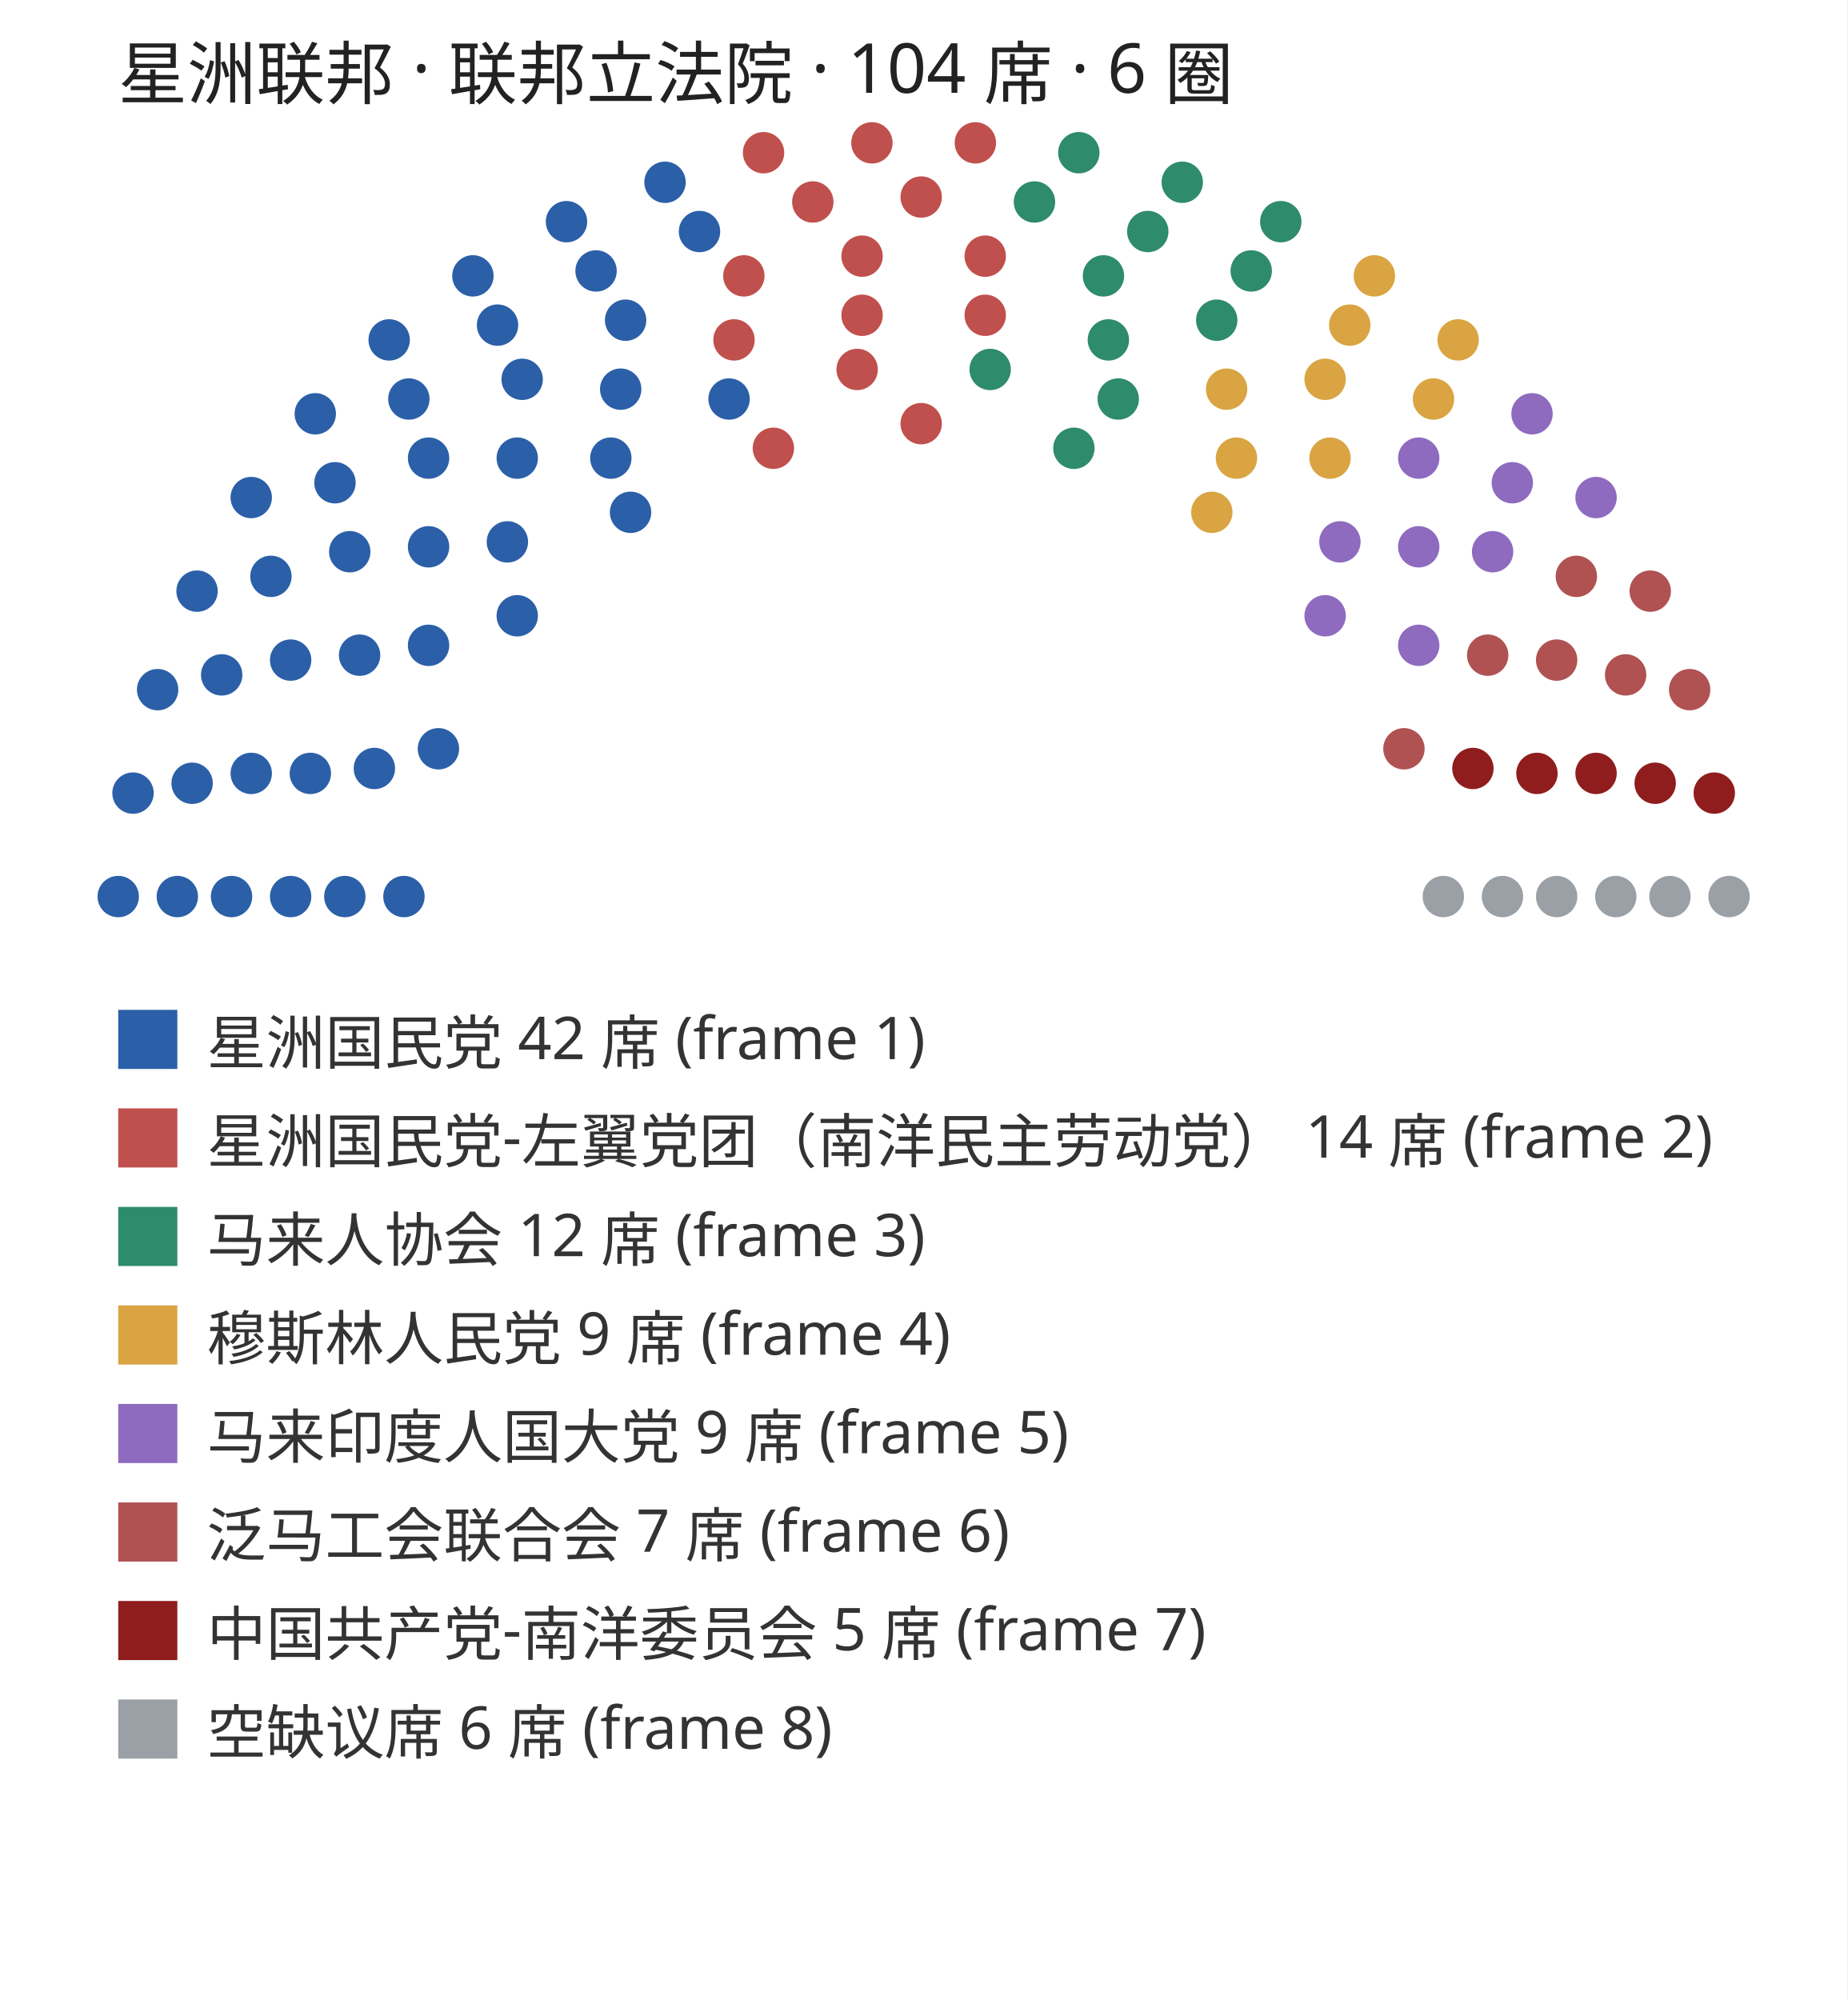
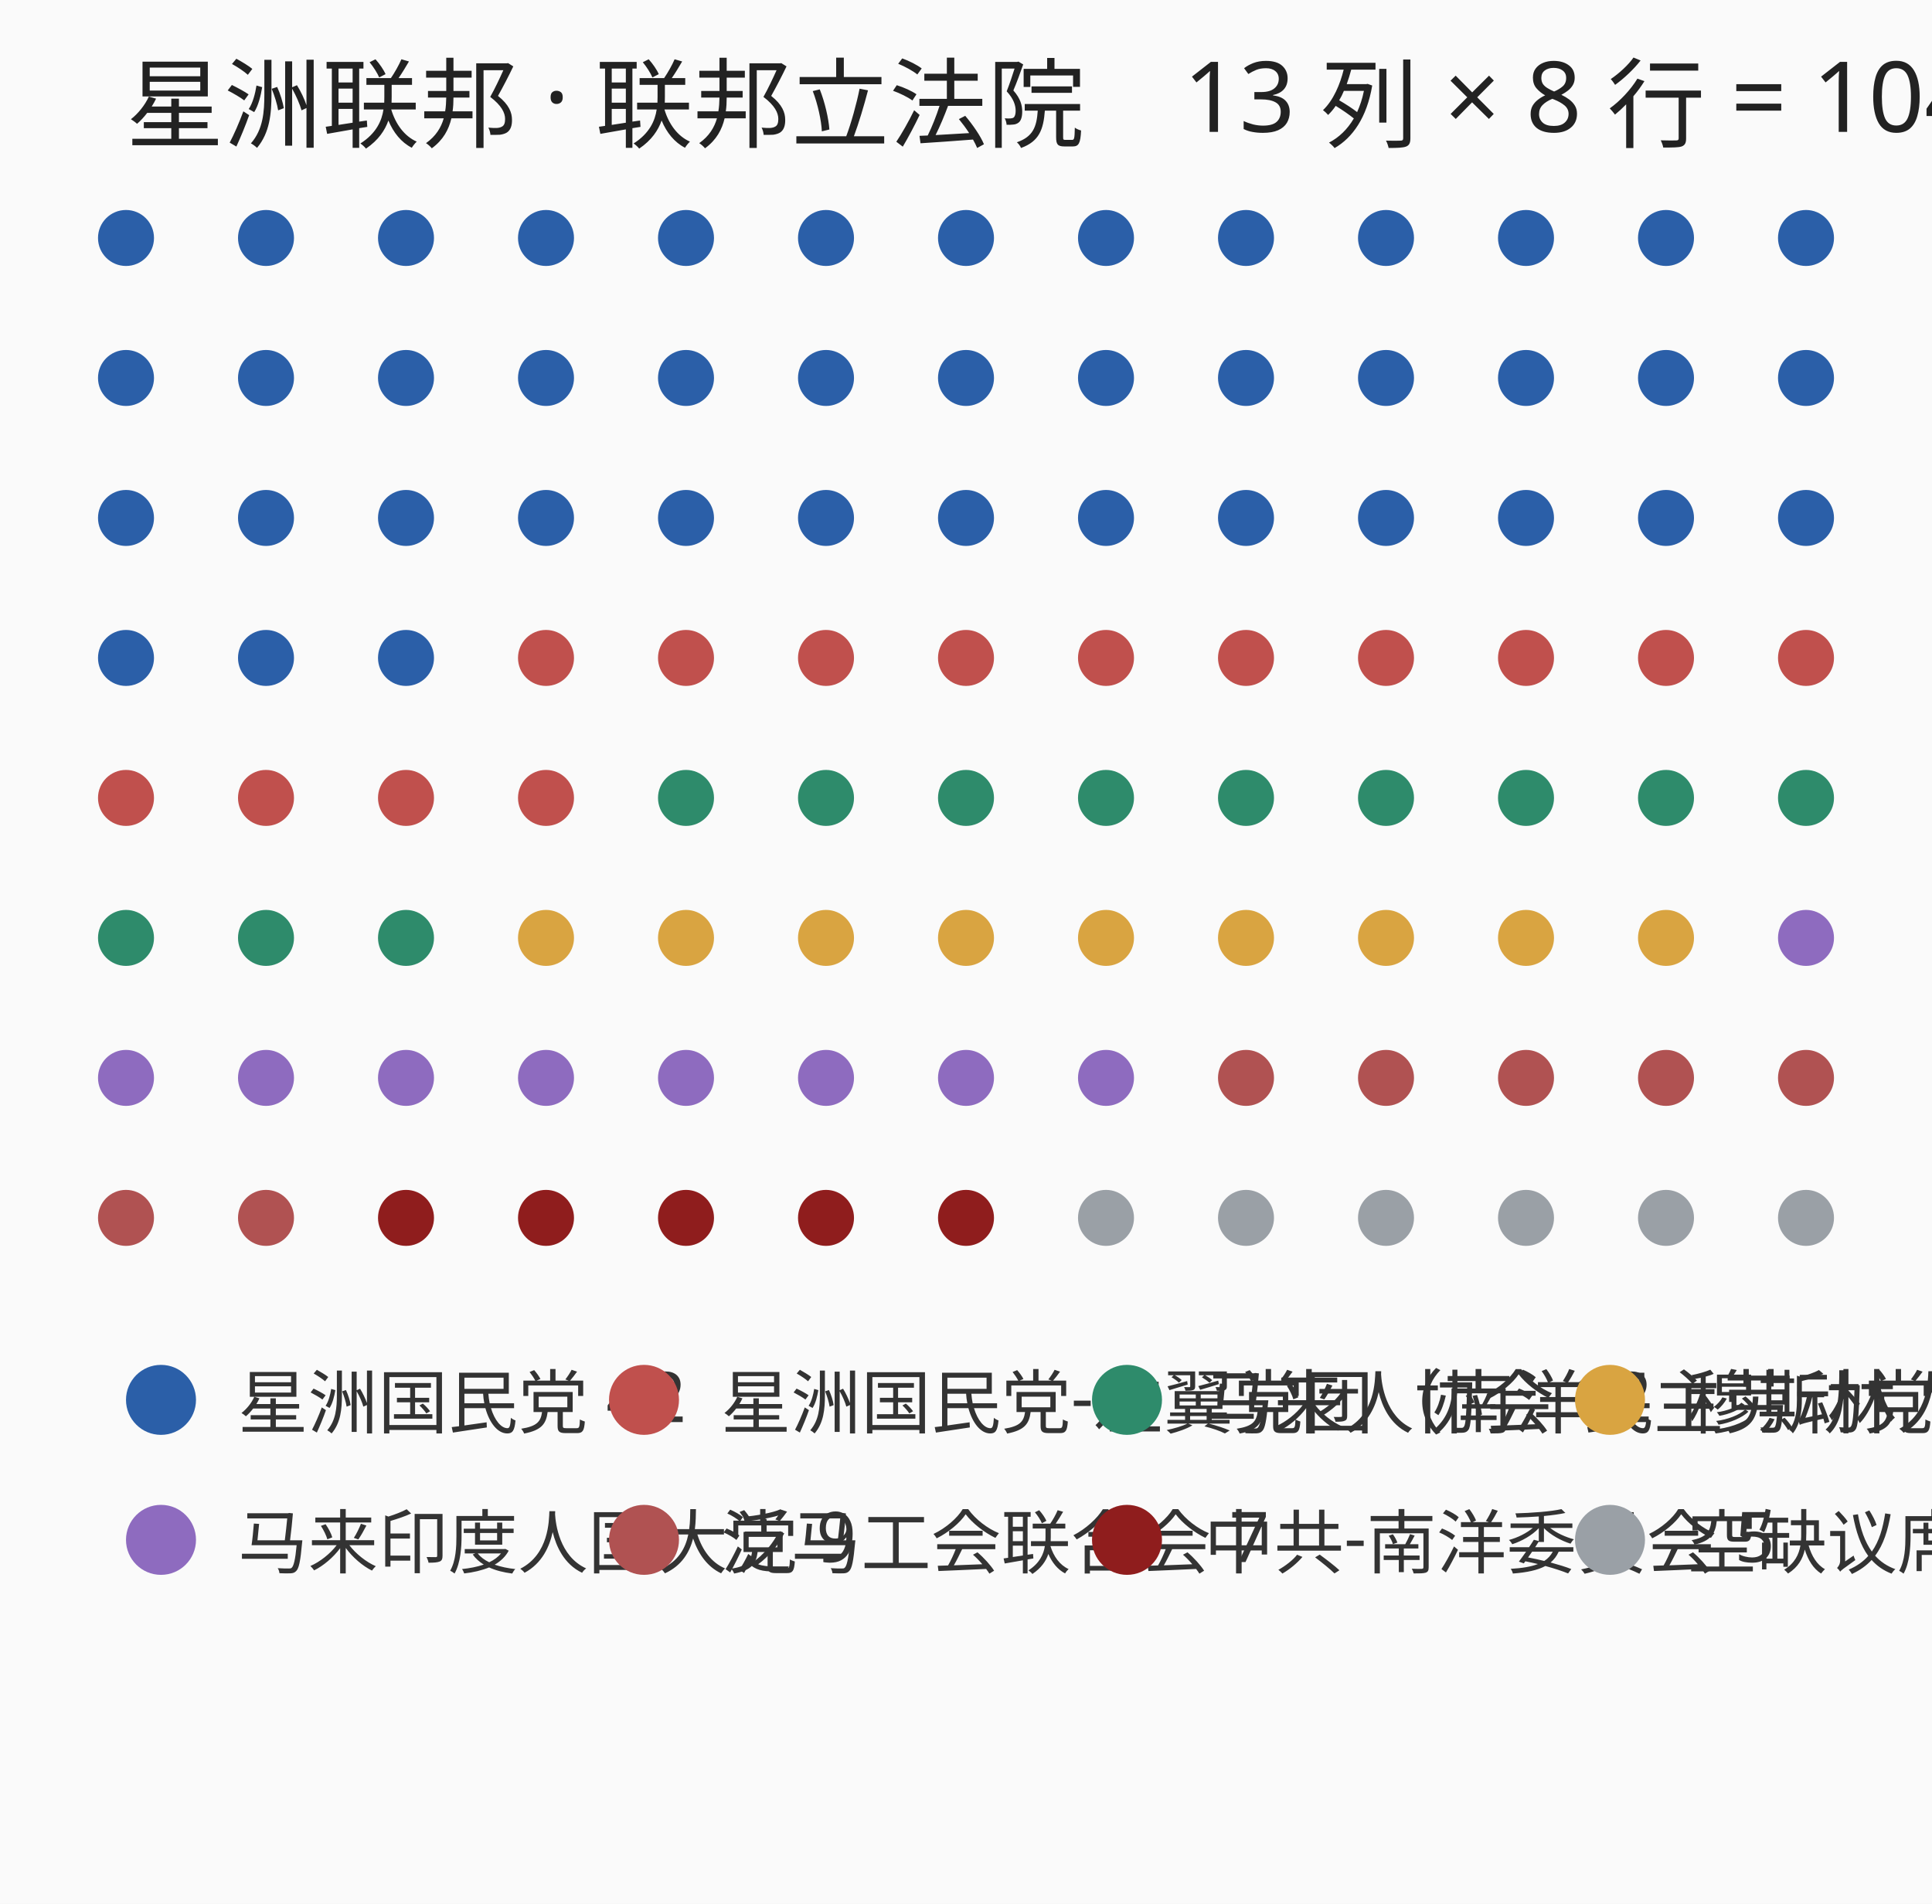
- <svg xmlns="http://www.w3.org/2000/svg" viewBox="0 0 375 406" width="375" height="406">
-   <rect x="0" y="0" width="375" height="406" fill="#ffffff" />
-   <text x="24" y="20" font-size="14" font-family="sans-serif" fill="#222">星洲联邦 · 联邦立法院 · 104 席 · 6 圈</text>
-   <g transform="translate(24,24)">
-     <circle cx="0" cy="158" r="4.5" fill="#2b5fa8" stroke="#ffffff" stroke-width="0.6" />
-     <circle cx="12" cy="158" r="4.5" fill="#2b5fa8" stroke="#ffffff" stroke-width="0.6" />
-     <circle cx="23" cy="158" r="4.5" fill="#2b5fa8" stroke="#ffffff" stroke-width="0.6" />
-     <circle cx="35" cy="158" r="4.5" fill="#2b5fa8" stroke="#ffffff" stroke-width="0.6" />
-     <circle cx="46" cy="158" r="4.5" fill="#2b5fa8" stroke="#ffffff" stroke-width="0.6" />
-     <circle cx="58" cy="158" r="4.5" fill="#2b5fa8" stroke="#ffffff" stroke-width="0.6" />
-     <circle cx="3" cy="137" r="4.5" fill="#2b5fa8" stroke="#ffffff" stroke-width="0.6" />
-     <circle cx="15" cy="135" r="4.5" fill="#2b5fa8" stroke="#ffffff" stroke-width="0.6" />
-     <circle cx="27" cy="133" r="4.5" fill="#2b5fa8" stroke="#ffffff" stroke-width="0.6" />
-     <circle cx="39" cy="133" r="4.5" fill="#2b5fa8" stroke="#ffffff" stroke-width="0.6" />
-     <circle cx="52" cy="132" r="4.5" fill="#2b5fa8" stroke="#ffffff" stroke-width="0.6" />
-     <circle cx="8" cy="116" r="4.5" fill="#2b5fa8" stroke="#ffffff" stroke-width="0.6" />
-     <circle cx="21" cy="113" r="4.5" fill="#2b5fa8" stroke="#ffffff" stroke-width="0.6" />
-     <circle cx="65" cy="128" r="4.5" fill="#2b5fa8" stroke="#ffffff" stroke-width="0.6" />
-     <circle cx="35" cy="110" r="4.5" fill="#2b5fa8" stroke="#ffffff" stroke-width="0.6" />
-     <circle cx="16" cy="96" r="4.5" fill="#2b5fa8" stroke="#ffffff" stroke-width="0.6" />
-     <circle cx="49" cy="109" r="4.5" fill="#2b5fa8" stroke="#ffffff" stroke-width="0.6" />
-     <circle cx="31" cy="93" r="4.5" fill="#2b5fa8" stroke="#ffffff" stroke-width="0.6" />
-     <circle cx="63" cy="107" r="4.5" fill="#2b5fa8" stroke="#ffffff" stroke-width="0.6" />
-     <circle cx="27" cy="77" r="4.5" fill="#2b5fa8" stroke="#ffffff" stroke-width="0.6" />
-     <circle cx="47" cy="88" r="4.5" fill="#2b5fa8" stroke="#ffffff" stroke-width="0.6" />
-     <circle cx="44" cy="74" r="4.5" fill="#2b5fa8" stroke="#ffffff" stroke-width="0.6" />
-     <circle cx="63" cy="87" r="4.5" fill="#2b5fa8" stroke="#ffffff" stroke-width="0.6" />
-     <circle cx="81" cy="101" r="4.5" fill="#2b5fa8" stroke="#ffffff" stroke-width="0.6" />
-     <circle cx="40" cy="60" r="4.5" fill="#2b5fa8" stroke="#ffffff" stroke-width="0.6" />
-     <circle cx="79" cy="86" r="4.5" fill="#2b5fa8" stroke="#ffffff" stroke-width="0.6" />
-     <circle cx="63" cy="69" r="4.5" fill="#2b5fa8" stroke="#ffffff" stroke-width="0.6" />
-     <circle cx="59" cy="57" r="4.5" fill="#2b5fa8" stroke="#ffffff" stroke-width="0.6" />
-     <circle cx="55" cy="45" r="4.5" fill="#2b5fa8" stroke="#ffffff" stroke-width="0.6" />
-     <circle cx="81" cy="69" r="4.5" fill="#2b5fa8" stroke="#ffffff" stroke-width="0.6" />
-     <circle cx="82" cy="53" r="4.5" fill="#2b5fa8" stroke="#ffffff" stroke-width="0.6" />
-     <circle cx="77" cy="42" r="4.5" fill="#2b5fa8" stroke="#ffffff" stroke-width="0.6" />
-     <circle cx="72" cy="32" r="4.5" fill="#2b5fa8" stroke="#ffffff" stroke-width="0.6" />
-     <circle cx="104" cy="80" r="4.5" fill="#2b5fa8" stroke="#ffffff" stroke-width="0.6" />
-     <circle cx="100" cy="69" r="4.5" fill="#2b5fa8" stroke="#ffffff" stroke-width="0.6" />
-     <circle cx="102" cy="55" r="4.5" fill="#2b5fa8" stroke="#ffffff" stroke-width="0.6" />
-     <circle cx="91" cy="21" r="4.5" fill="#2b5fa8" stroke="#ffffff" stroke-width="0.6" />
-     <circle cx="97" cy="31" r="4.5" fill="#2b5fa8" stroke="#ffffff" stroke-width="0.6" />
-     <circle cx="103" cy="41" r="4.5" fill="#2b5fa8" stroke="#ffffff" stroke-width="0.6" />
-     <circle cx="124" cy="57" r="4.5" fill="#2b5fa8" stroke="#ffffff" stroke-width="0.6" />
-     <circle cx="111" cy="13" r="4.5" fill="#2b5fa8" stroke="#ffffff" stroke-width="0.6" />
-     <circle cx="118" cy="23" r="4.5" fill="#2b5fa8" stroke="#ffffff" stroke-width="0.6" />
-     <circle cx="125" cy="45" r="4.5" fill="#c0504d" stroke="#ffffff" stroke-width="0.6" />
-     <circle cx="133" cy="67" r="4.5" fill="#c0504d" stroke="#ffffff" stroke-width="0.6" />
-     <circle cx="127" cy="32" r="4.5" fill="#c0504d" stroke="#ffffff" stroke-width="0.6" />
-     <circle cx="131" cy="7" r="4.5" fill="#c0504d" stroke="#ffffff" stroke-width="0.6" />
-     <circle cx="141" cy="17" r="4.5" fill="#c0504d" stroke="#ffffff" stroke-width="0.6" />
-     <circle cx="150" cy="51" r="4.5" fill="#c0504d" stroke="#ffffff" stroke-width="0.6" />
-     <circle cx="151" cy="40" r="4.5" fill="#c0504d" stroke="#ffffff" stroke-width="0.6" />
-     <circle cx="151" cy="28" r="4.5" fill="#c0504d" stroke="#ffffff" stroke-width="0.6" />
-     <circle cx="153" cy="5" r="4.5" fill="#c0504d" stroke="#ffffff" stroke-width="0.6" />
-     <circle cx="163" cy="62" r="4.5" fill="#c0504d" stroke="#ffffff" stroke-width="0.6" />
-     <circle cx="163" cy="16" r="4.5" fill="#c0504d" stroke="#ffffff" stroke-width="0.6" />
-     <circle cx="174" cy="5" r="4.5" fill="#c0504d" stroke="#ffffff" stroke-width="0.6" />
-     <circle cx="176" cy="28" r="4.5" fill="#c0504d" stroke="#ffffff" stroke-width="0.6" />
-     <circle cx="176" cy="40" r="4.5" fill="#c0504d" stroke="#ffffff" stroke-width="0.6" />
-     <circle cx="177" cy="51" r="4.5" fill="#2e8b6b" stroke="#ffffff" stroke-width="0.6" />
-     <circle cx="186" cy="17" r="4.5" fill="#2e8b6b" stroke="#ffffff" stroke-width="0.6" />
-     <circle cx="195" cy="7" r="4.5" fill="#2e8b6b" stroke="#ffffff" stroke-width="0.6" />
-     <circle cx="200" cy="32" r="4.5" fill="#2e8b6b" stroke="#ffffff" stroke-width="0.6" />
-     <circle cx="194" cy="67" r="4.5" fill="#2e8b6b" stroke="#ffffff" stroke-width="0.6" />
-     <circle cx="201" cy="45" r="4.5" fill="#2e8b6b" stroke="#ffffff" stroke-width="0.6" />
-     <circle cx="209" cy="23" r="4.5" fill="#2e8b6b" stroke="#ffffff" stroke-width="0.6" />
-     <circle cx="216" cy="13" r="4.5" fill="#2e8b6b" stroke="#ffffff" stroke-width="0.6" />
-     <circle cx="203" cy="57" r="4.5" fill="#2e8b6b" stroke="#ffffff" stroke-width="0.6" />
-     <circle cx="223" cy="41" r="4.5" fill="#2e8b6b" stroke="#ffffff" stroke-width="0.6" />
-     <circle cx="230" cy="31" r="4.5" fill="#2e8b6b" stroke="#ffffff" stroke-width="0.6" />
-     <circle cx="236" cy="21" r="4.5" fill="#2e8b6b" stroke="#ffffff" stroke-width="0.6" />
-     <circle cx="225" cy="55" r="4.5" fill="#d9a441" stroke="#ffffff" stroke-width="0.6" />
-     <circle cx="227" cy="69" r="4.5" fill="#d9a441" stroke="#ffffff" stroke-width="0.6" />
-     <circle cx="222" cy="80" r="4.5" fill="#d9a441" stroke="#ffffff" stroke-width="0.6" />
-     <circle cx="255" cy="32" r="4.5" fill="#d9a441" stroke="#ffffff" stroke-width="0.6" />
-     <circle cx="250" cy="42" r="4.5" fill="#d9a441" stroke="#ffffff" stroke-width="0.6" />
-     <circle cx="245" cy="53" r="4.5" fill="#d9a441" stroke="#ffffff" stroke-width="0.6" />
-     <circle cx="246" cy="69" r="4.5" fill="#d9a441" stroke="#ffffff" stroke-width="0.6" />
-     <circle cx="272" cy="45" r="4.5" fill="#d9a441" stroke="#ffffff" stroke-width="0.6" />
-     <circle cx="267" cy="57" r="4.5" fill="#d9a441" stroke="#ffffff" stroke-width="0.6" />
-     <circle cx="264" cy="69" r="4.5" fill="#8e6bbf" stroke="#ffffff" stroke-width="0.6" />
-     <circle cx="248" cy="86" r="4.5" fill="#8e6bbf" stroke="#ffffff" stroke-width="0.6" />
-     <circle cx="287" cy="60" r="4.5" fill="#8e6bbf" stroke="#ffffff" stroke-width="0.6" />
-     <circle cx="245" cy="101" r="4.5" fill="#8e6bbf" stroke="#ffffff" stroke-width="0.6" />
-     <circle cx="264" cy="87" r="4.5" fill="#8e6bbf" stroke="#ffffff" stroke-width="0.6" />
-     <circle cx="283" cy="74" r="4.5" fill="#8e6bbf" stroke="#ffffff" stroke-width="0.6" />
-     <circle cx="279" cy="88" r="4.5" fill="#8e6bbf" stroke="#ffffff" stroke-width="0.6" />
-     <circle cx="300" cy="77" r="4.5" fill="#8e6bbf" stroke="#ffffff" stroke-width="0.6" />
-     <circle cx="264" cy="107" r="4.5" fill="#8e6bbf" stroke="#ffffff" stroke-width="0.6" />
-     <circle cx="296" cy="93" r="4.5" fill="#b05252" stroke="#ffffff" stroke-width="0.6" />
-     <circle cx="278" cy="109" r="4.5" fill="#b05252" stroke="#ffffff" stroke-width="0.6" />
-     <circle cx="311" cy="96" r="4.5" fill="#b05252" stroke="#ffffff" stroke-width="0.6" />
-     <circle cx="292" cy="110" r="4.5" fill="#b05252" stroke="#ffffff" stroke-width="0.6" />
-     <circle cx="261" cy="128" r="4.5" fill="#b05252" stroke="#ffffff" stroke-width="0.6" />
-     <circle cx="306" cy="113" r="4.5" fill="#b05252" stroke="#ffffff" stroke-width="0.6" />
-     <circle cx="319" cy="116" r="4.5" fill="#b05252" stroke="#ffffff" stroke-width="0.6" />
-     <circle cx="275" cy="132" r="4.5" fill="#8f1d1d" stroke="#ffffff" stroke-width="0.6" />
-     <circle cx="288" cy="133" r="4.5" fill="#8f1d1d" stroke="#ffffff" stroke-width="0.6" />
-     <circle cx="300" cy="133" r="4.5" fill="#8f1d1d" stroke="#ffffff" stroke-width="0.6" />
-     <circle cx="312" cy="135" r="4.5" fill="#8f1d1d" stroke="#ffffff" stroke-width="0.6" />
-     <circle cx="324" cy="137" r="4.5" fill="#8f1d1d" stroke="#ffffff" stroke-width="0.6" />
-     <circle cx="269" cy="158" r="4.5" fill="#9aa0a6" stroke="#ffffff" stroke-width="0.6" />
-     <circle cx="281" cy="158" r="4.5" fill="#9aa0a6" stroke="#ffffff" stroke-width="0.6" />
-     <circle cx="292" cy="158" r="4.5" fill="#9aa0a6" stroke="#ffffff" stroke-width="0.6" />
-     <circle cx="304" cy="158" r="4.5" fill="#9aa0a6" stroke="#ffffff" stroke-width="0.6" />
-     <circle cx="315" cy="158" r="4.5" fill="#9aa0a6" stroke="#ffffff" stroke-width="0.6" />
-     <circle cx="327" cy="158" r="4.5" fill="#9aa0a6" stroke="#ffffff" stroke-width="0.6" />
-   </g>
-   <rect x="24" y="205" width="12" height="12" fill="#2b5fa8" />
-   <text x="42" y="216" font-size="12" font-family="sans-serif" fill="#333">星洲国民党  42 席  (frame 1)</text>
-   <rect x="24" y="225" width="12" height="12" fill="#c0504d" />
-   <text x="42" y="236" font-size="12" font-family="sans-serif" fill="#333">星洲国民党-左翼党团（南洋民主劳动党）  14 席  (frame 2)</text>
-   <rect x="24" y="245" width="12" height="12" fill="#2e8b6b" />
-   <text x="42" y="256" font-size="12" font-family="sans-serif" fill="#333">马来人协会  12 席  (frame 3)</text>
-   <rect x="24" y="265" width="12" height="12" fill="#d9a441" />
-   <text x="42" y="276" font-size="12" font-family="sans-serif" fill="#333">穆斯林人民党  9 席  (frame 4)</text>
-   <rect x="24" y="285" width="12" height="12" fill="#8e6bbf" />
-   <text x="42" y="296" font-size="12" font-family="sans-serif" fill="#333">马来印度人国大党  9 席  (frame 5)</text>
-   <rect x="24" y="305" width="12" height="12" fill="#b05252" />
-   <text x="42" y="316" font-size="12" font-family="sans-serif" fill="#333">泛马工会联合会  7 席  (frame 6)</text>
-   <rect x="24" y="325" width="12" height="12" fill="#8f1d1d" />
-   <text x="42" y="336" font-size="12" font-family="sans-serif" fill="#333">中国共产党-南洋委员会  5 席  (frame 7)</text>
-   <rect x="24" y="345" width="12" height="12" fill="#9aa0a6" />
-   <text x="42" y="356" font-size="12" font-family="sans-serif" fill="#333">空缺议席  6 席  (frame 8)</text>
+ <svg xmlns="http://www.w3.org/2000/svg" width="276" height="272" viewBox="0 0 276 272">
+   <rect width="100%" height="100%" fill="#fafafa" />
+   <text x="18" y="20" font-family="sans-serif" font-size="14" fill="#222">星洲联邦 · 联邦立法院　13 列 × 8 行 = 104 席（横纵间距 20）</text>
+   <circle cx="18" cy="34" r="4" fill="#2b5fa8" />
+   <circle cx="38" cy="34" r="4" fill="#2b5fa8" />
+   <circle cx="58" cy="34" r="4" fill="#2b5fa8" />
+   <circle cx="78" cy="34" r="4" fill="#2b5fa8" />
+   <circle cx="98" cy="34" r="4" fill="#2b5fa8" />
+   <circle cx="118" cy="34" r="4" fill="#2b5fa8" />
+   <circle cx="138" cy="34" r="4" fill="#2b5fa8" />
+   <circle cx="158" cy="34" r="4" fill="#2b5fa8" />
+   <circle cx="178" cy="34" r="4" fill="#2b5fa8" />
+   <circle cx="198" cy="34" r="4" fill="#2b5fa8" />
+   <circle cx="218" cy="34" r="4" fill="#2b5fa8" />
+   <circle cx="238" cy="34" r="4" fill="#2b5fa8" />
+   <circle cx="258" cy="34" r="4" fill="#2b5fa8" />
+   <circle cx="18" cy="54" r="4" fill="#2b5fa8" />
+   <circle cx="38" cy="54" r="4" fill="#2b5fa8" />
+   <circle cx="58" cy="54" r="4" fill="#2b5fa8" />
+   <circle cx="78" cy="54" r="4" fill="#2b5fa8" />
+   <circle cx="98" cy="54" r="4" fill="#2b5fa8" />
+   <circle cx="118" cy="54" r="4" fill="#2b5fa8" />
+   <circle cx="138" cy="54" r="4" fill="#2b5fa8" />
+   <circle cx="158" cy="54" r="4" fill="#2b5fa8" />
+   <circle cx="178" cy="54" r="4" fill="#2b5fa8" />
+   <circle cx="198" cy="54" r="4" fill="#2b5fa8" />
+   <circle cx="218" cy="54" r="4" fill="#2b5fa8" />
+   <circle cx="238" cy="54" r="4" fill="#2b5fa8" />
+   <circle cx="258" cy="54" r="4" fill="#2b5fa8" />
+   <circle cx="18" cy="74" r="4" fill="#2b5fa8" />
+   <circle cx="38" cy="74" r="4" fill="#2b5fa8" />
+   <circle cx="58" cy="74" r="4" fill="#2b5fa8" />
+   <circle cx="78" cy="74" r="4" fill="#2b5fa8" />
+   <circle cx="98" cy="74" r="4" fill="#2b5fa8" />
+   <circle cx="118" cy="74" r="4" fill="#2b5fa8" />
+   <circle cx="138" cy="74" r="4" fill="#2b5fa8" />
+   <circle cx="158" cy="74" r="4" fill="#2b5fa8" />
+   <circle cx="178" cy="74" r="4" fill="#2b5fa8" />
+   <circle cx="198" cy="74" r="4" fill="#2b5fa8" />
+   <circle cx="218" cy="74" r="4" fill="#2b5fa8" />
+   <circle cx="238" cy="74" r="4" fill="#2b5fa8" />
+   <circle cx="258" cy="74" r="4" fill="#2b5fa8" />
+   <circle cx="18" cy="94" r="4" fill="#2b5fa8" />
+   <circle cx="38" cy="94" r="4" fill="#2b5fa8" />
+   <circle cx="58" cy="94" r="4" fill="#2b5fa8" />
+   <circle cx="78" cy="94" r="4" fill="#c0504d" />
+   <circle cx="98" cy="94" r="4" fill="#c0504d" />
+   <circle cx="118" cy="94" r="4" fill="#c0504d" />
+   <circle cx="138" cy="94" r="4" fill="#c0504d" />
+   <circle cx="158" cy="94" r="4" fill="#c0504d" />
+   <circle cx="178" cy="94" r="4" fill="#c0504d" />
+   <circle cx="198" cy="94" r="4" fill="#c0504d" />
+   <circle cx="218" cy="94" r="4" fill="#c0504d" />
+   <circle cx="238" cy="94" r="4" fill="#c0504d" />
+   <circle cx="258" cy="94" r="4" fill="#c0504d" />
+   <circle cx="18" cy="114" r="4" fill="#c0504d" />
+   <circle cx="38" cy="114" r="4" fill="#c0504d" />
+   <circle cx="58" cy="114" r="4" fill="#c0504d" />
+   <circle cx="78" cy="114" r="4" fill="#c0504d" />
+   <circle cx="98" cy="114" r="4" fill="#2e8b6b" />
+   <circle cx="118" cy="114" r="4" fill="#2e8b6b" />
+   <circle cx="138" cy="114" r="4" fill="#2e8b6b" />
+   <circle cx="158" cy="114" r="4" fill="#2e8b6b" />
+   <circle cx="178" cy="114" r="4" fill="#2e8b6b" />
+   <circle cx="198" cy="114" r="4" fill="#2e8b6b" />
+   <circle cx="218" cy="114" r="4" fill="#2e8b6b" />
+   <circle cx="238" cy="114" r="4" fill="#2e8b6b" />
+   <circle cx="258" cy="114" r="4" fill="#2e8b6b" />
+   <circle cx="18" cy="134" r="4" fill="#2e8b6b" />
+   <circle cx="38" cy="134" r="4" fill="#2e8b6b" />
+   <circle cx="58" cy="134" r="4" fill="#2e8b6b" />
+   <circle cx="78" cy="134" r="4" fill="#d9a441" />
+   <circle cx="98" cy="134" r="4" fill="#d9a441" />
+   <circle cx="118" cy="134" r="4" fill="#d9a441" />
+   <circle cx="138" cy="134" r="4" fill="#d9a441" />
+   <circle cx="158" cy="134" r="4" fill="#d9a441" />
+   <circle cx="178" cy="134" r="4" fill="#d9a441" />
+   <circle cx="198" cy="134" r="4" fill="#d9a441" />
+   <circle cx="218" cy="134" r="4" fill="#d9a441" />
+   <circle cx="238" cy="134" r="4" fill="#d9a441" />
+   <circle cx="258" cy="134" r="4" fill="#8e6bbf" />
+   <circle cx="18" cy="154" r="4" fill="#8e6bbf" />
+   <circle cx="38" cy="154" r="4" fill="#8e6bbf" />
+   <circle cx="58" cy="154" r="4" fill="#8e6bbf" />
+   <circle cx="78" cy="154" r="4" fill="#8e6bbf" />
+   <circle cx="98" cy="154" r="4" fill="#8e6bbf" />
+   <circle cx="118" cy="154" r="4" fill="#8e6bbf" />
+   <circle cx="138" cy="154" r="4" fill="#8e6bbf" />
+   <circle cx="158" cy="154" r="4" fill="#8e6bbf" />
+   <circle cx="178" cy="154" r="4" fill="#b05252" />
+   <circle cx="198" cy="154" r="4" fill="#b05252" />
+   <circle cx="218" cy="154" r="4" fill="#b05252" />
+   <circle cx="238" cy="154" r="4" fill="#b05252" />
+   <circle cx="258" cy="154" r="4" fill="#b05252" />
+   <circle cx="18" cy="174" r="4" fill="#b05252" />
+   <circle cx="38" cy="174" r="4" fill="#b05252" />
+   <circle cx="58" cy="174" r="4" fill="#8f1d1d" />
+   <circle cx="78" cy="174" r="4" fill="#8f1d1d" />
+   <circle cx="98" cy="174" r="4" fill="#8f1d1d" />
+   <circle cx="118" cy="174" r="4" fill="#8f1d1d" />
+   <circle cx="138" cy="174" r="4" fill="#8f1d1d" />
+   <circle cx="158" cy="174" r="4" fill="#9aa0a6" />
+   <circle cx="178" cy="174" r="4" fill="#9aa0a6" />
+   <circle cx="198" cy="174" r="4" fill="#9aa0a6" />
+   <circle cx="218" cy="174" r="4" fill="#9aa0a6" />
+   <circle cx="238" cy="174" r="4" fill="#9aa0a6" />
+   <circle cx="258" cy="174" r="4" fill="#9aa0a6" />
+   <circle cx="23" cy="200" r="5" fill="#2b5fa8" />
+   <text x="34" y="204" font-family="sans-serif" font-size="10" fill="#333">星洲国民党 42</text>
+   <circle cx="92" cy="200" r="5" fill="#c0504d" />
+   <text x="103" y="204" font-family="sans-serif" font-size="10" fill="#333">星洲国民党-左翼党团（南洋民主劳动党） 14</text>
+   <circle cx="161" cy="200" r="5" fill="#2e8b6b" />
+   <text x="172" y="204" font-family="sans-serif" font-size="10" fill="#333">马来人协会 12</text>
+   <circle cx="230" cy="200" r="5" fill="#d9a441" />
+   <text x="241" y="204" font-family="sans-serif" font-size="10" fill="#333">穆斯林人民党 9</text>
+   <circle cx="23" cy="220" r="5" fill="#8e6bbf" />
+   <text x="34" y="224" font-family="sans-serif" font-size="10" fill="#333">马来印度人国大党 9</text>
+   <circle cx="92" cy="220" r="5" fill="#b05252" />
+   <text x="103" y="224" font-family="sans-serif" font-size="10" fill="#333">泛马工会联合会 7</text>
+   <circle cx="161" cy="220" r="5" fill="#8f1d1d" />
+   <text x="172" y="224" font-family="sans-serif" font-size="10" fill="#333">中共-南洋委员会 5</text>
+   <circle cx="230" cy="220" r="5" fill="#9aa0a6" />
+   <text x="241" y="224" font-family="sans-serif" font-size="10" fill="#333">空缺议席 6</text>
</svg>
